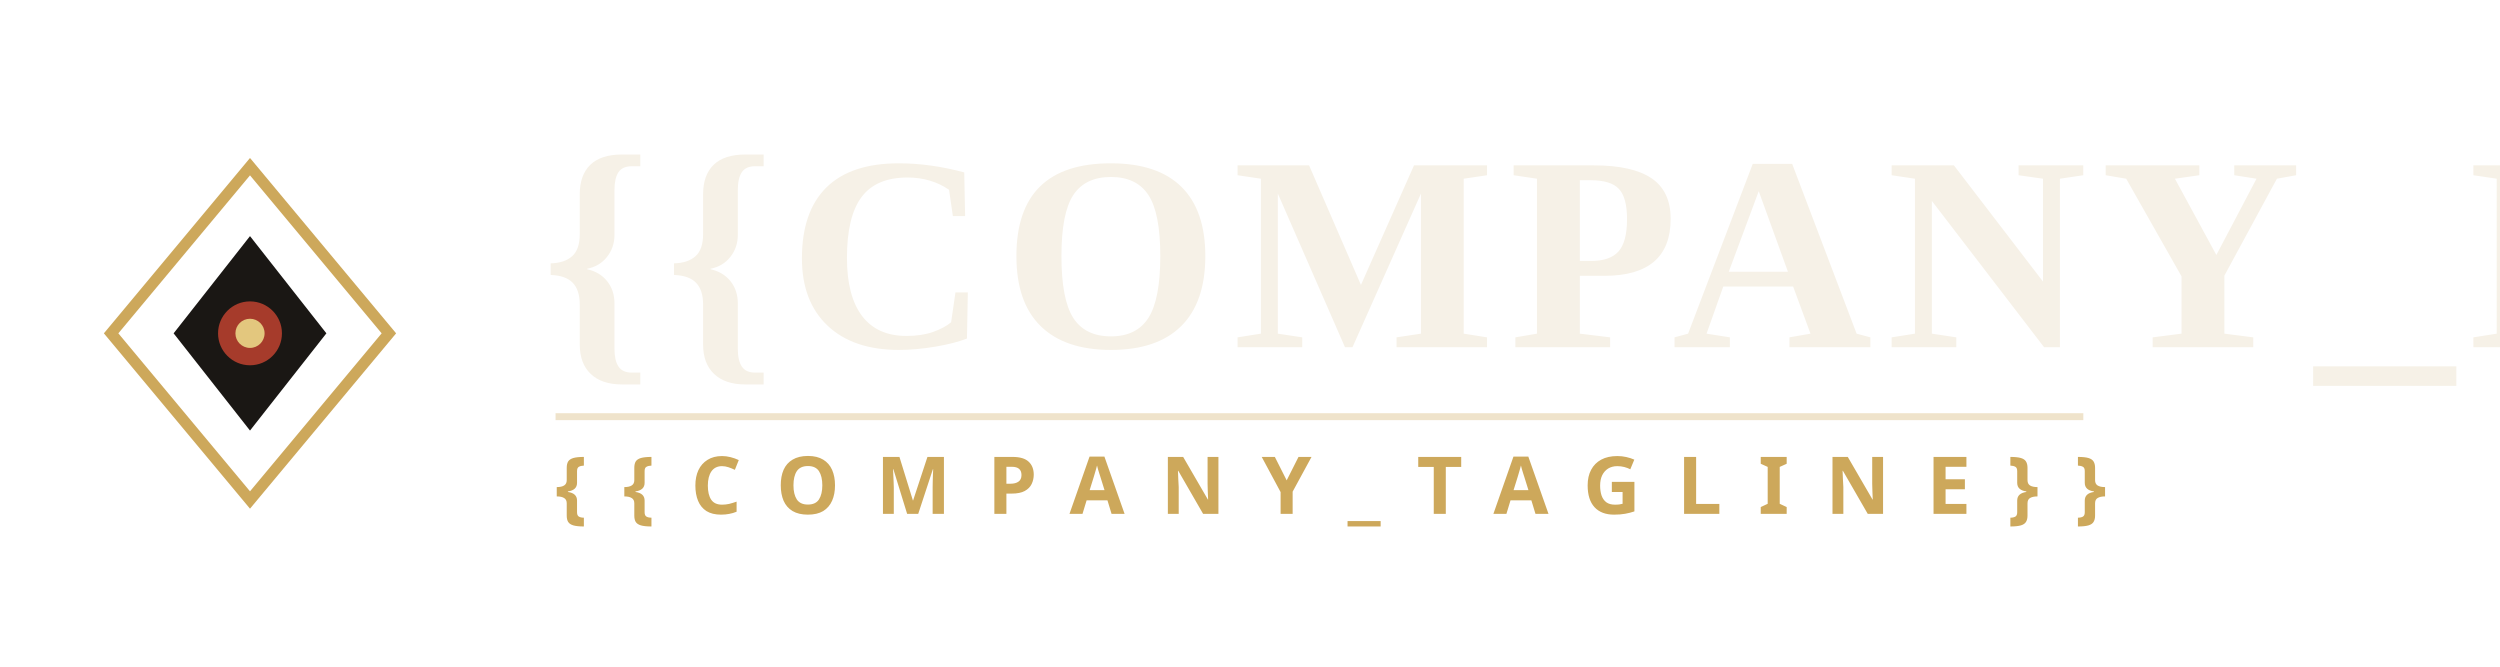
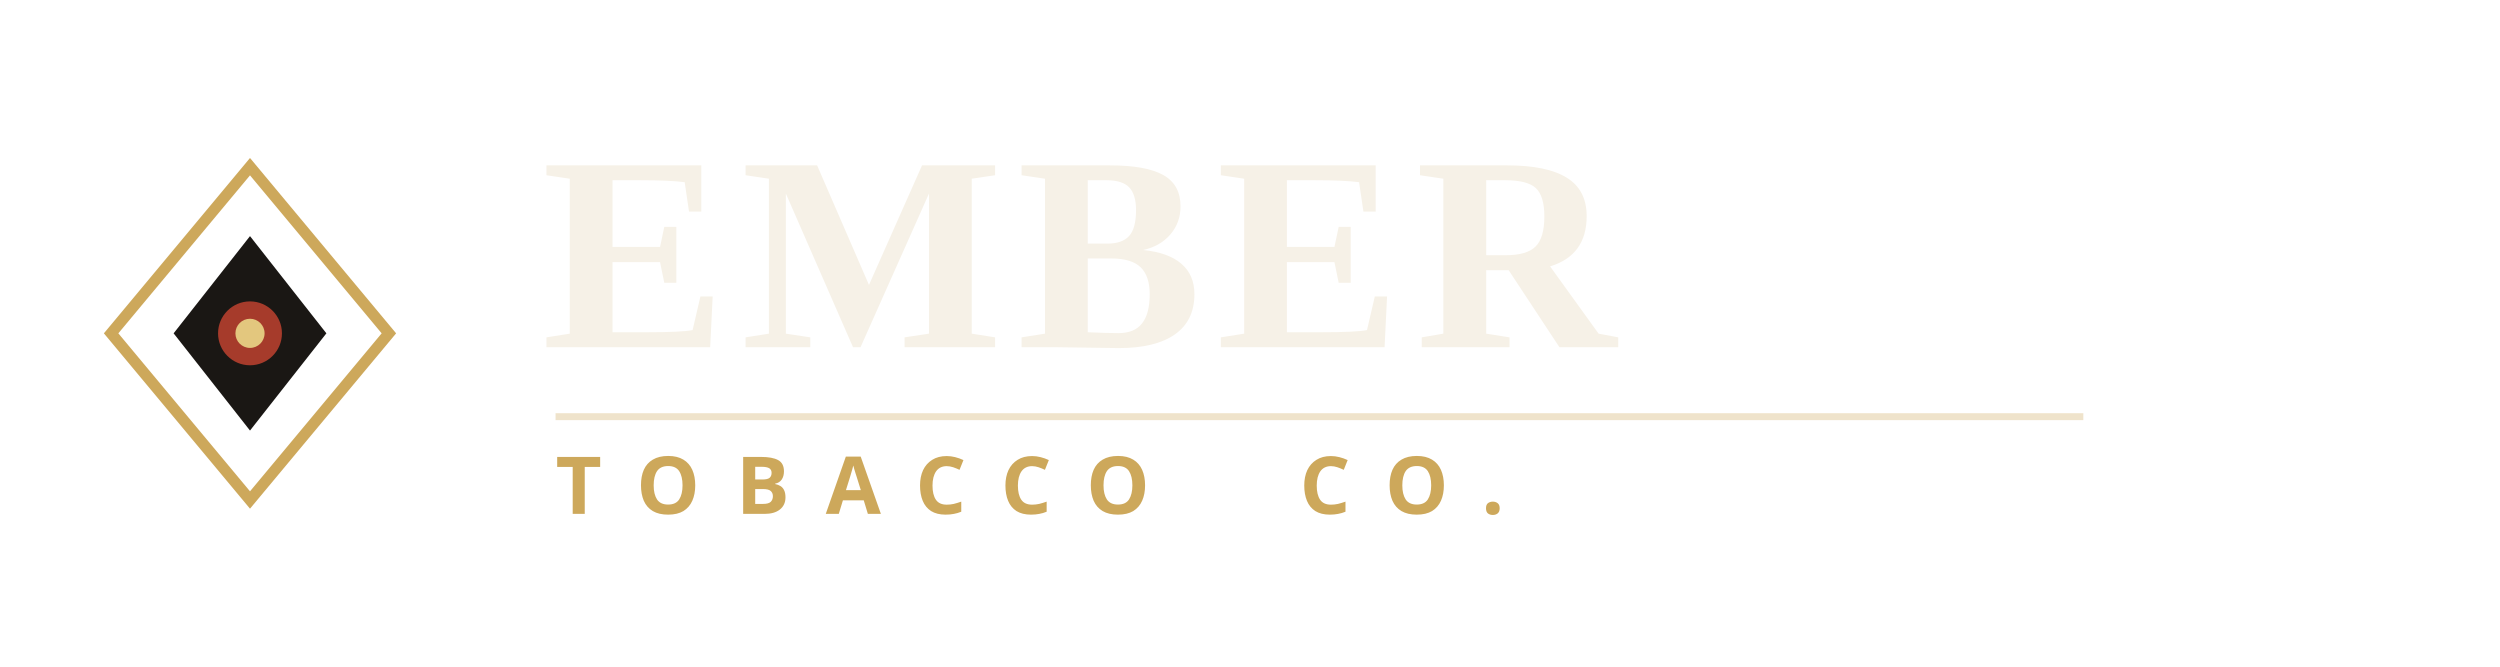
- <svg xmlns="http://www.w3.org/2000/svg" viewBox="0 0 360 96" width="360" height="96" role="img" aria-label="{{COMPANY_NAME}}">
+ <svg xmlns="http://www.w3.org/2000/svg" viewBox="0 0 360 96" width="360" height="96" role="img" aria-label="Ember Tobacco Co.">
  <g transform="translate(8,20)">
    <path d="M28 4 L48 28 L28 52 L8 28 Z" fill="none" stroke="#CDA85B" stroke-width="1.6" />
    <path d="M28 14 L39 28 L28 42 L17 28 Z" fill="#1A1714" />
    <circle cx="28" cy="28" r="4.6" fill="#A63B2B" />
    <circle cx="28" cy="28" r="2.1" fill="#E3C77E" />
  </g>
-   <text x="78" y="50" font-family="'Bodoni Moda', 'Times New Roman', serif" font-size="40" font-weight="600" letter-spacing="2" fill="#F6F1E7">{{COMPANY_NAME}}</text>
-   <text x="80" y="74" font-family="'Hanken Grotesk', sans-serif" font-size="11.5" font-weight="600" letter-spacing="5.2" fill="#CDA85B">{{COMPANY_TAGLINE}}</text>
+   <text x="78" y="50" font-family="'Bodoni Moda', 'Times New Roman', serif" font-size="40" font-weight="600" letter-spacing="2" fill="#F6F1E7">EMBER</text>
+   <text x="80" y="74" font-family="'Hanken Grotesk', sans-serif" font-size="11.5" font-weight="600" letter-spacing="5.2" fill="#CDA85B">TOBACCO  CO.</text>
  <line x1="80" y1="60" x2="300" y2="60" stroke="#CDA85B" stroke-opacity="0.32" stroke-width="1" />
</svg>
